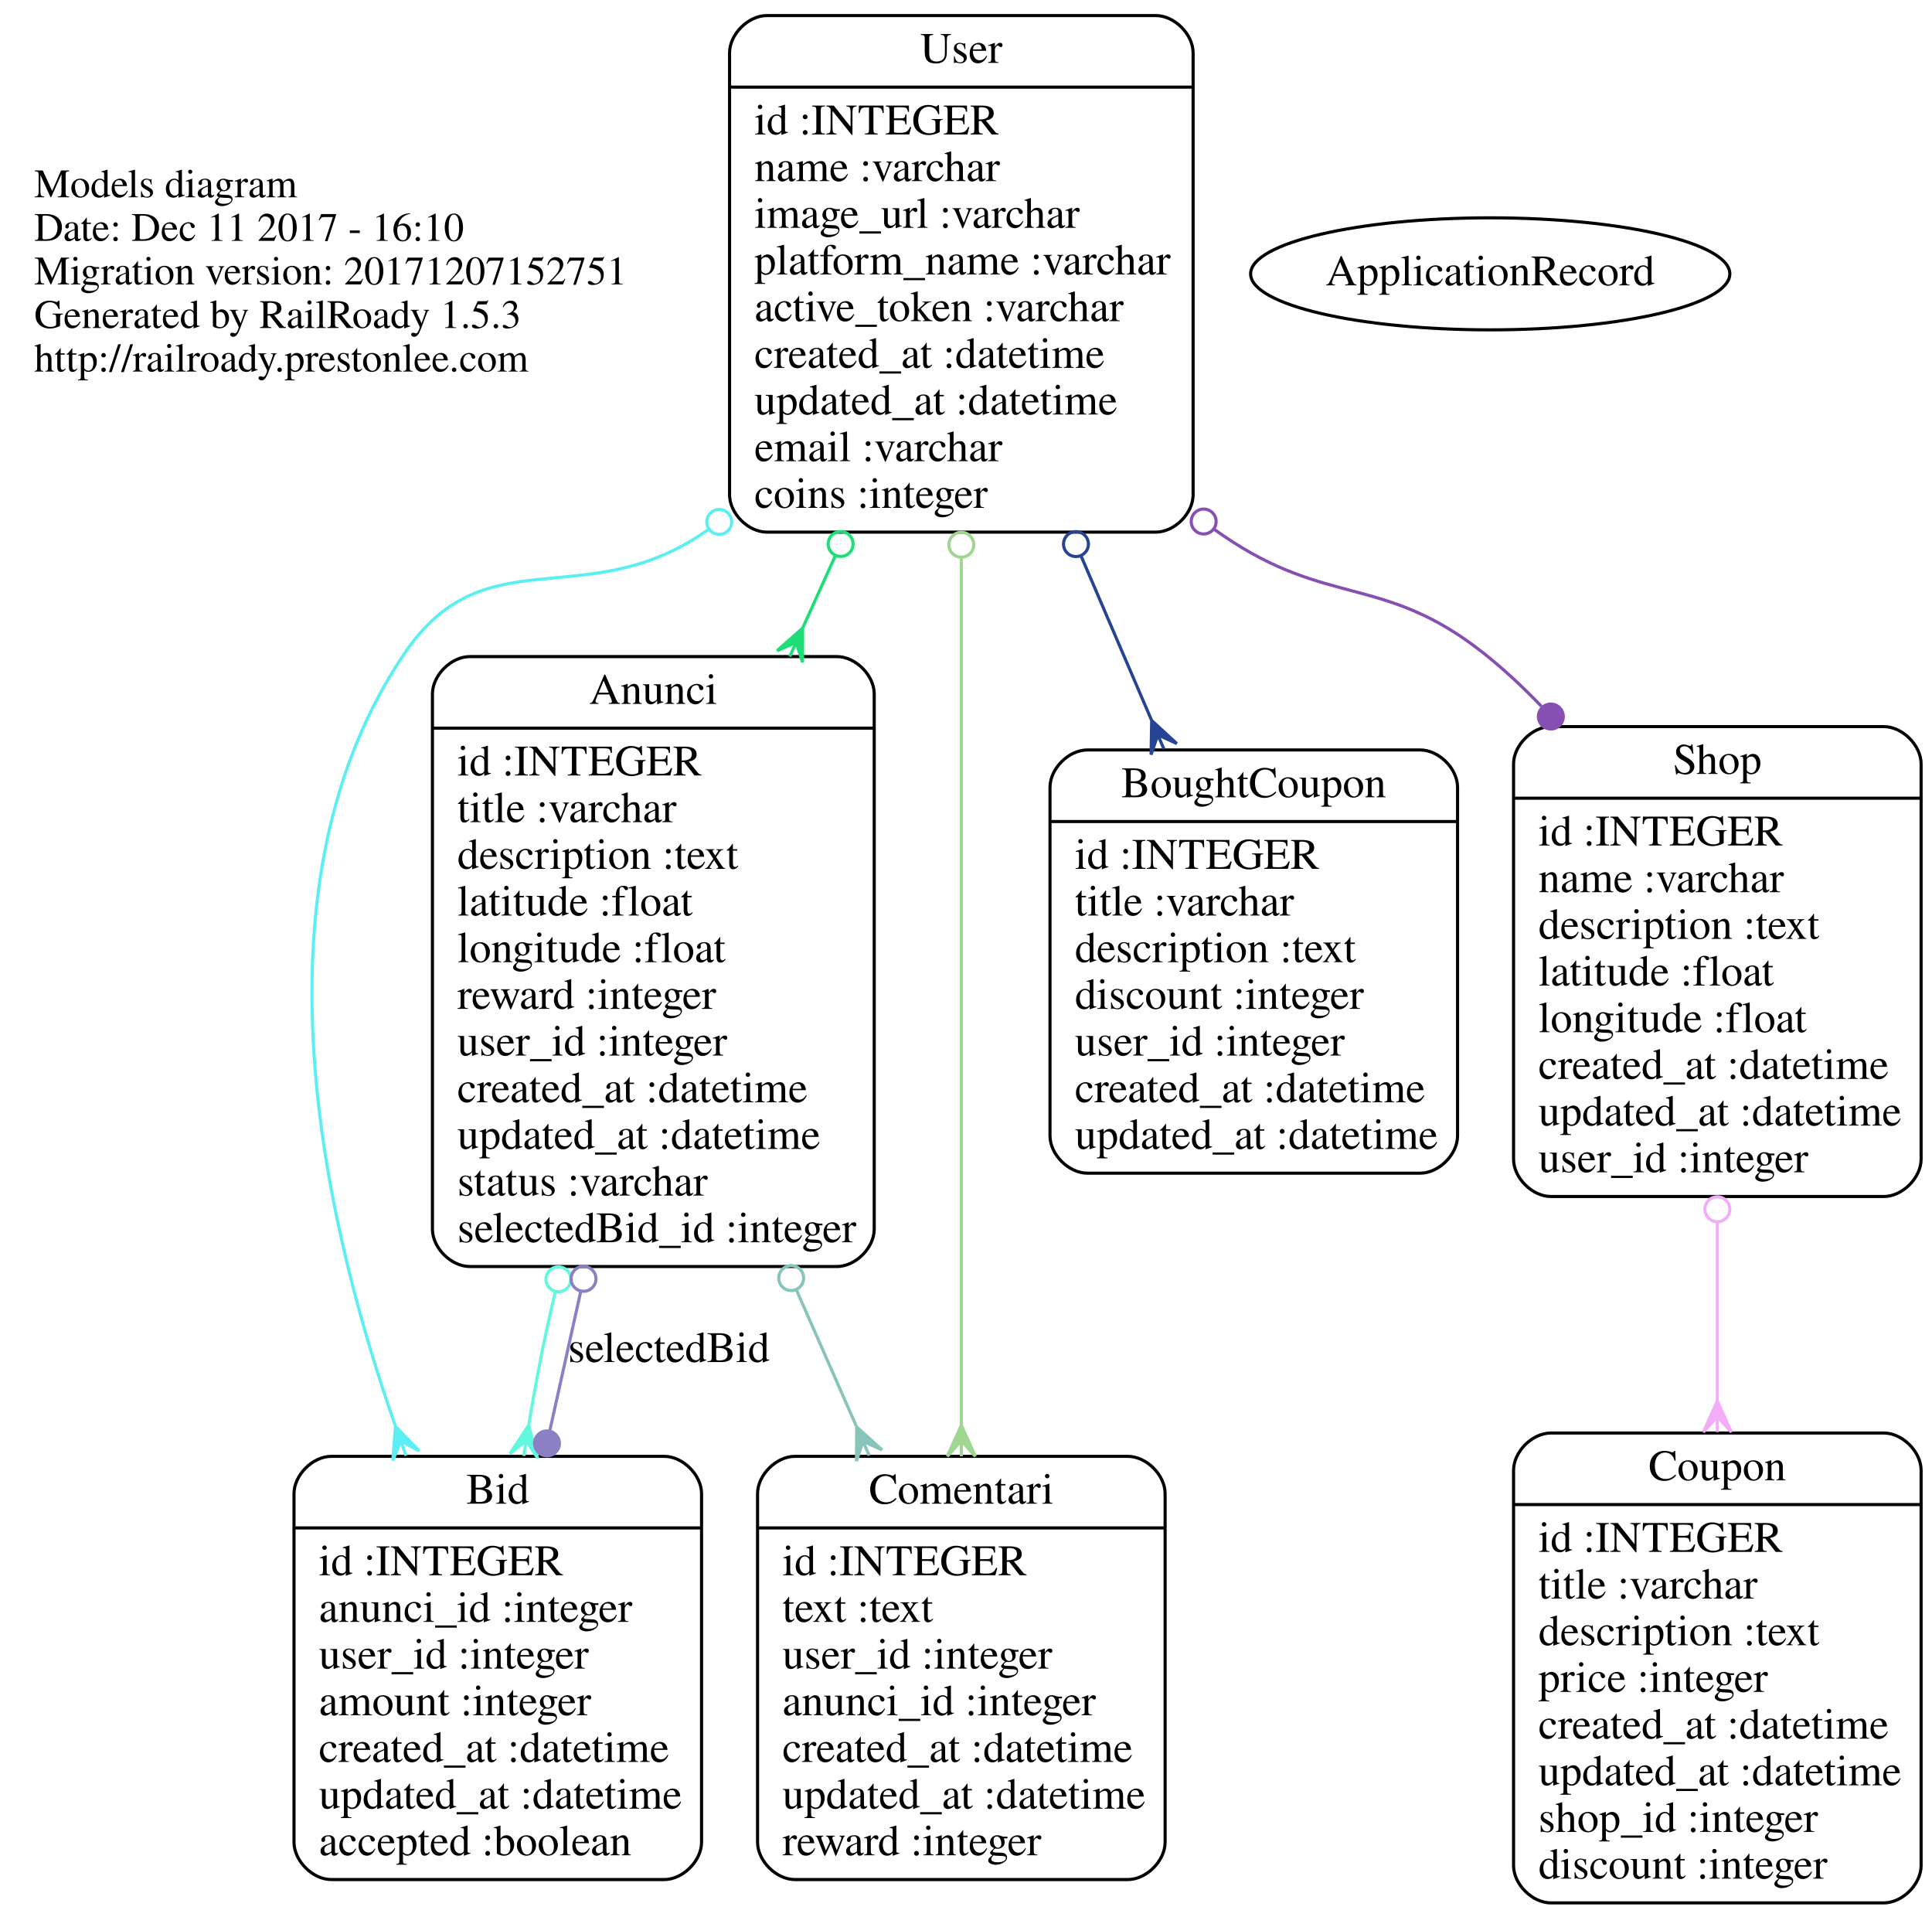
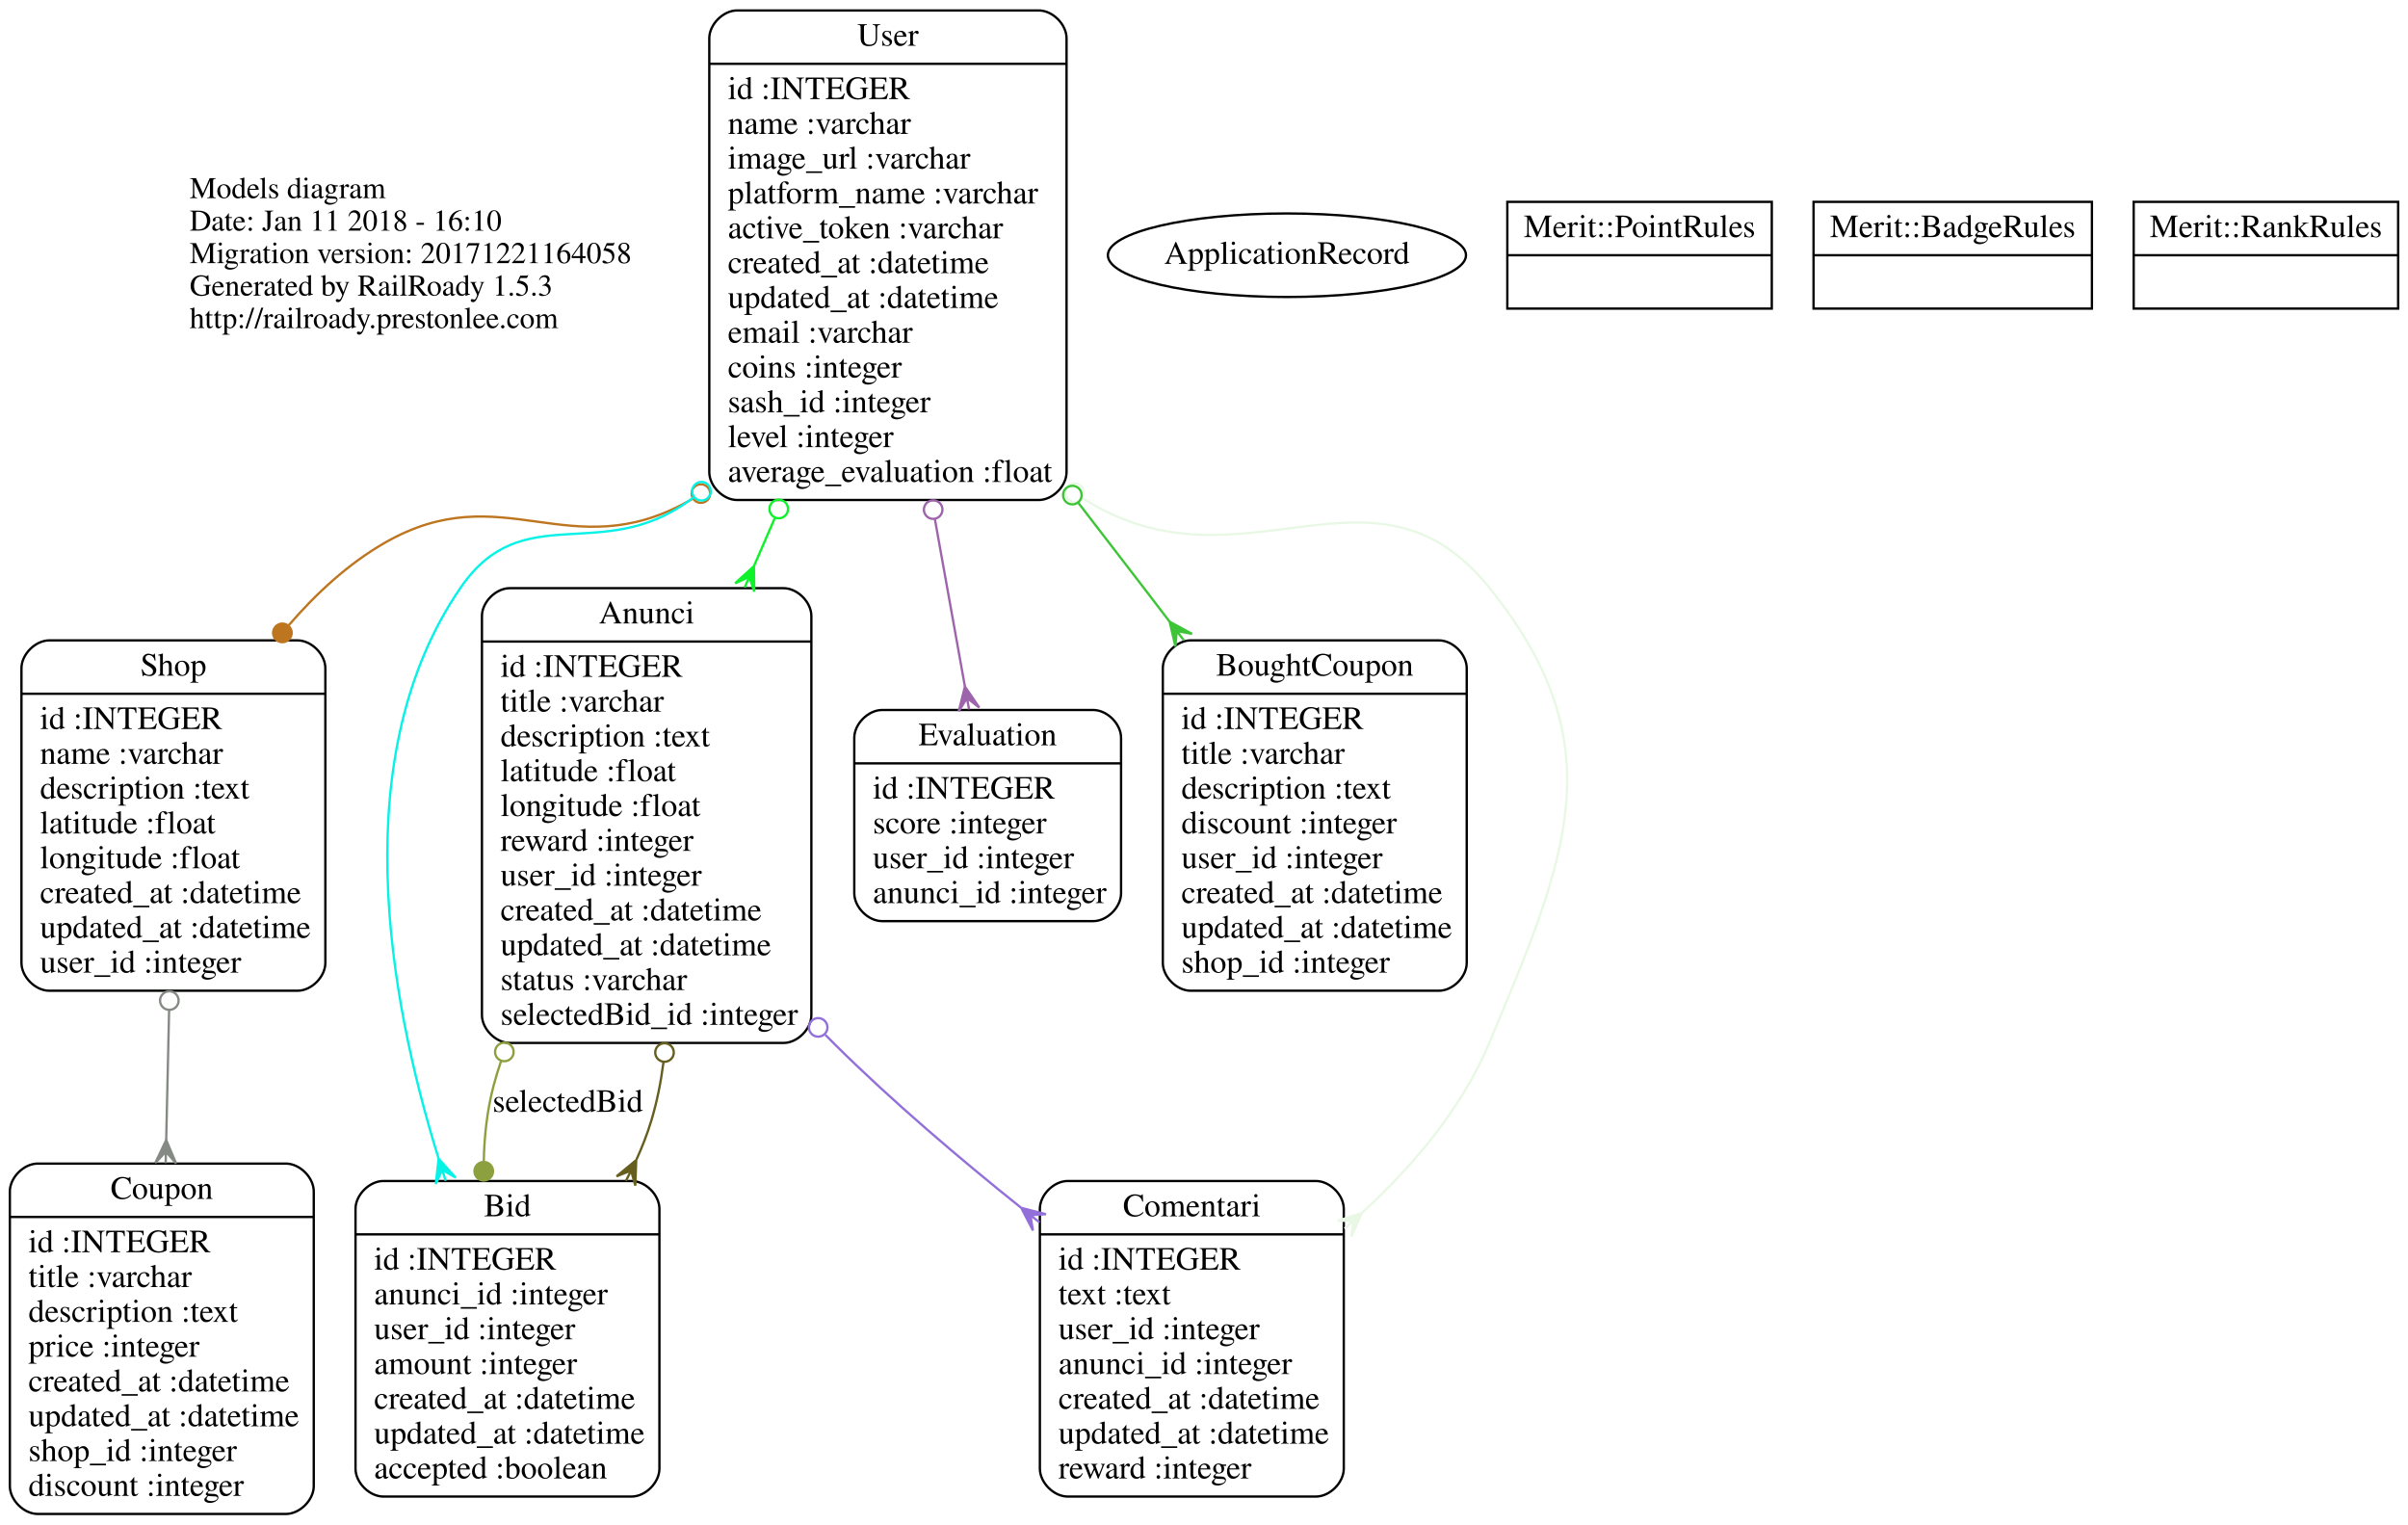
- <svg xmlns="http://www.w3.org/2000/svg" width="621pt" height="616pt" viewBox="0.00 0.00 621.00 616.00">
-   <g id="graph0" class="graph" transform="scale(1 1) rotate(0) translate(4 612)">
-     <polygon fill="none" stroke="none" points="-4,4 -4,-612 617,-612 617,4 -4,4" />
+ <svg xmlns="http://www.w3.org/2000/svg" width="1038pt" height="657pt" viewBox="0.00 0.00 1037.50 657.00">
+   <g id="graph0" class="graph" transform="scale(1 1) rotate(0) translate(4 653)">
+     <polygon fill="none" stroke="none" points="-4,4 -4,-653 1033.5,-653 1033.5,4 -4,4" />
    <g id="node1" class="node">
-       <text text-anchor="start" x="7" y="-548.6" font-family="Times,serif" font-size="13.00">Models diagram</text>
-       <text text-anchor="start" x="7" y="-534.6" font-family="Times,serif" font-size="13.00">Date: Dec 11 2017 - 16:10</text>
-       <text text-anchor="start" x="7" y="-520.6" font-family="Times,serif" font-size="13.00">Migration version: 20171207152751</text>
-       <text text-anchor="start" x="7" y="-506.6" font-family="Times,serif" font-size="13.00">Generated by RailRoady 1.5.3</text>
-       <text text-anchor="start" x="7" y="-492.6" font-family="Times,serif" font-size="13.00">http://railroady.prestonlee.com</text>
+       <text text-anchor="start" x="77.5" y="-567.6" font-family="Times,serif" font-size="13.00">Models diagram</text>
+       <text text-anchor="start" x="77.5" y="-553.6" font-family="Times,serif" font-size="13.00">Date: Jan 11 2018 - 16:10</text>
+       <text text-anchor="start" x="77.5" y="-539.6" font-family="Times,serif" font-size="13.00">Migration version: 20171221164058</text>
+       <text text-anchor="start" x="77.5" y="-525.6" font-family="Times,serif" font-size="13.00">Generated by RailRoady 1.5.3</text>
+       <text text-anchor="start" x="77.5" y="-511.6" font-family="Times,serif" font-size="13.00">http://railroady.prestonlee.com</text>
    </g>
    <g id="node2" class="node">
-       <path fill="none" stroke="black" d="M147,-205C147,-205 265,-205 265,-205 271,-205 277,-211 277,-217 277,-217 277,-389 277,-389 277,-395 271,-401 265,-401 265,-401 147,-401 147,-401 141,-401 135,-395 135,-389 135,-389 135,-217 135,-217 135,-211 141,-205 147,-205" />
-       <text text-anchor="middle" x="206" y="-385.8" font-family="Times,serif" font-size="14.00">Anunci</text>
-       <polyline fill="none" stroke="black" points="135,-378 277,-378 " />
-       <text text-anchor="start" x="143" y="-362.8" font-family="Times,serif" font-size="14.00">id :INTEGER</text>
-       <text text-anchor="start" x="143" y="-347.8" font-family="Times,serif" font-size="14.00">title :varchar</text>
-       <text text-anchor="start" x="143" y="-332.8" font-family="Times,serif" font-size="14.00">description :text</text>
-       <text text-anchor="start" x="143" y="-317.8" font-family="Times,serif" font-size="14.00">latitude :float</text>
-       <text text-anchor="start" x="143" y="-302.8" font-family="Times,serif" font-size="14.00">longitude :float</text>
-       <text text-anchor="start" x="143" y="-287.8" font-family="Times,serif" font-size="14.00">reward :integer</text>
-       <text text-anchor="start" x="143" y="-272.8" font-family="Times,serif" font-size="14.00">user_id :integer</text>
-       <text text-anchor="start" x="143" y="-257.8" font-family="Times,serif" font-size="14.00">created_at :datetime</text>
-       <text text-anchor="start" x="143" y="-242.8" font-family="Times,serif" font-size="14.00">updated_at :datetime</text>
-       <text text-anchor="start" x="143" y="-227.8" font-family="Times,serif" font-size="14.00">status :varchar</text>
-       <text text-anchor="start" x="143" y="-212.8" font-family="Times,serif" font-size="14.00">selectedBid_id :integer</text>
+       <path fill="none" stroke="black" d="M12,-0.5C12,-0.5 119,-0.5 119,-0.5 125,-0.5 131,-6.5 131,-12.5 131,-12.5 131,-139.5 131,-139.5 131,-145.5 125,-151.5 119,-151.5 119,-151.5 12,-151.5 12,-151.5 6,-151.5 0,-145.5 0,-139.5 0,-139.5 0,-12.5 0,-12.5 0,-6.5 6,-0.5 12,-0.5" />
+       <text text-anchor="middle" x="65.5" y="-136.3" font-family="Times,serif" font-size="14.00">Coupon</text>
+       <polyline fill="none" stroke="black" points="0,-128.5 131,-128.5 " />
+       <text text-anchor="start" x="8" y="-113.3" font-family="Times,serif" font-size="14.00">id :INTEGER</text>
+       <text text-anchor="start" x="8" y="-98.3" font-family="Times,serif" font-size="14.00">title :varchar</text>
+       <text text-anchor="start" x="8" y="-83.3" font-family="Times,serif" font-size="14.00">description :text</text>
+       <text text-anchor="start" x="8" y="-68.3" font-family="Times,serif" font-size="14.00">price :integer</text>
+       <text text-anchor="start" x="8" y="-53.3" font-family="Times,serif" font-size="14.00">created_at :datetime</text>
+       <text text-anchor="start" x="8" y="-38.3" font-family="Times,serif" font-size="14.00">updated_at :datetime</text>
+       <text text-anchor="start" x="8" y="-23.3" font-family="Times,serif" font-size="14.00">shop_id :integer</text>
+       <text text-anchor="start" x="8" y="-8.3" font-family="Times,serif" font-size="14.00">discount :integer</text>
+     </g>
+     <g id="node3" class="node">
+       <ellipse fill="none" stroke="black" cx="550.5" cy="-543" rx="77.187" ry="18" />
+       <text text-anchor="middle" x="550.5" y="-539.3" font-family="Times,serif" font-size="14.00">ApplicationRecord</text>
+     </g>
+     <g id="node4" class="node">
+       <path fill="none" stroke="black" d="M313.5,-437.5C313.5,-437.5 443.5,-437.5 443.5,-437.5 449.5,-437.5 455.5,-443.5 455.5,-449.5 455.5,-449.5 455.5,-636.5 455.5,-636.5 455.5,-642.5 449.5,-648.5 443.5,-648.5 443.5,-648.5 313.5,-648.5 313.5,-648.5 307.5,-648.5 301.5,-642.5 301.5,-636.5 301.5,-636.5 301.5,-449.5 301.5,-449.5 301.5,-443.5 307.5,-437.5 313.5,-437.5" />
+       <text text-anchor="middle" x="378.5" y="-633.3" font-family="Times,serif" font-size="14.00">User</text>
+       <polyline fill="none" stroke="black" points="301.5,-625.5 455.5,-625.5 " />
+       <text text-anchor="start" x="309.5" y="-610.3" font-family="Times,serif" font-size="14.00">id :INTEGER</text>
+       <text text-anchor="start" x="309.5" y="-595.3" font-family="Times,serif" font-size="14.00">name :varchar</text>
+       <text text-anchor="start" x="309.5" y="-580.3" font-family="Times,serif" font-size="14.00">image_url :varchar</text>
+       <text text-anchor="start" x="309.5" y="-565.3" font-family="Times,serif" font-size="14.00">platform_name :varchar</text>
+       <text text-anchor="start" x="309.5" y="-550.3" font-family="Times,serif" font-size="14.00">active_token :varchar</text>
+       <text text-anchor="start" x="309.5" y="-535.3" font-family="Times,serif" font-size="14.00">created_at :datetime</text>
+       <text text-anchor="start" x="309.5" y="-520.3" font-family="Times,serif" font-size="14.00">updated_at :datetime</text>
+       <text text-anchor="start" x="309.5" y="-505.3" font-family="Times,serif" font-size="14.00">email :varchar</text>
+       <text text-anchor="start" x="309.5" y="-490.3" font-family="Times,serif" font-size="14.00">coins :integer</text>
+       <text text-anchor="start" x="309.5" y="-475.3" font-family="Times,serif" font-size="14.00">sash_id :integer</text>
+       <text text-anchor="start" x="309.5" y="-460.3" font-family="Times,serif" font-size="14.00">level :integer</text>
+       <text text-anchor="start" x="309.5" y="-445.3" font-family="Times,serif" font-size="14.00">average_evaluation :float</text>
+     </g>
+     <g id="node8" class="node">
+       <path fill="none" stroke="black" d="M17,-226C17,-226 124,-226 124,-226 130,-226 136,-232 136,-238 136,-238 136,-365 136,-365 136,-371 130,-377 124,-377 124,-377 17,-377 17,-377 11,-377 5,-371 5,-365 5,-365 5,-238 5,-238 5,-232 11,-226 17,-226" />
+       <text text-anchor="middle" x="70.5" y="-361.8" font-family="Times,serif" font-size="14.00">Shop</text>
+       <polyline fill="none" stroke="black" points="5,-354 136,-354 " />
+       <text text-anchor="start" x="13" y="-338.8" font-family="Times,serif" font-size="14.00">id :INTEGER</text>
+       <text text-anchor="start" x="13" y="-323.8" font-family="Times,serif" font-size="14.00">name :varchar</text>
+       <text text-anchor="start" x="13" y="-308.8" font-family="Times,serif" font-size="14.00">description :text</text>
+       <text text-anchor="start" x="13" y="-293.8" font-family="Times,serif" font-size="14.00">latitude :float</text>
+       <text text-anchor="start" x="13" y="-278.8" font-family="Times,serif" font-size="14.00">longitude :float</text>
+       <text text-anchor="start" x="13" y="-263.8" font-family="Times,serif" font-size="14.00">created_at :datetime</text>
+       <text text-anchor="start" x="13" y="-248.8" font-family="Times,serif" font-size="14.00">updated_at :datetime</text>
+       <text text-anchor="start" x="13" y="-233.8" font-family="Times,serif" font-size="14.00">user_id :integer</text>
+     </g>
+     <g id="edge4" class="edge">
+       <path fill="none" stroke="#bd751f" d="M294.447,-438.117C293.801,-437.738 293.152,-437.365 292.5,-437 241.225,-408.282 212.439,-448.309 161.5,-419 145.971,-410.065 132.144,-397.34 120.246,-383.557" />
+       <ellipse fill="none" stroke="#bd751f" cx="297.876" cy="-440.289" rx="4" ry="4" />
+       <ellipse fill="#bd751f" stroke="#bd751f" cx="117.477" cy="-380.232" rx="4" ry="4" />
+     </g>
+     <g id="node9" class="node">
+       <path fill="none" stroke="black" d="M161,-8C161,-8 268,-8 268,-8 274,-8 280,-14 280,-20 280,-20 280,-132 280,-132 280,-138 274,-144 268,-144 268,-144 161,-144 161,-144 155,-144 149,-138 149,-132 149,-132 149,-20 149,-20 149,-14 155,-8 161,-8" />
+       <text text-anchor="middle" x="214.5" y="-128.8" font-family="Times,serif" font-size="14.00">Bid</text>
+       <polyline fill="none" stroke="black" points="149,-121 280,-121 " />
+       <text text-anchor="start" x="157" y="-105.8" font-family="Times,serif" font-size="14.00">id :INTEGER</text>
+       <text text-anchor="start" x="157" y="-90.8" font-family="Times,serif" font-size="14.00">anunci_id :integer</text>
+       <text text-anchor="start" x="157" y="-75.8" font-family="Times,serif" font-size="14.00">user_id :integer</text>
+       <text text-anchor="start" x="157" y="-60.8" font-family="Times,serif" font-size="14.00">amount :integer</text>
+       <text text-anchor="start" x="157" y="-45.8" font-family="Times,serif" font-size="14.00">created_at :datetime</text>
+       <text text-anchor="start" x="157" y="-30.8" font-family="Times,serif" font-size="14.00">updated_at :datetime</text>
+       <text text-anchor="start" x="157" y="-15.8" font-family="Times,serif" font-size="14.00">accepted :boolean</text>
+     </g>
+     <g id="edge3" class="edge">
+       <path fill="none" stroke="#05f2e7" d="M294.717,-438.621C293.981,-438.073 293.242,-437.533 292.5,-437 254.684,-409.844 220.976,-438.296 194.5,-400 144.76,-328.054 162.912,-224.164 184.777,-153.787" />
+       <ellipse fill="none" stroke="#05f2e7" cx="298.113" cy="-441.282" rx="4" ry="4" />
+       <polygon fill="#05f2e7" stroke="#05f2e7" points="184.833,-153.611 192.166,-145.457 186.357,-148.848 187.88,-144.086 187.88,-144.086 187.88,-144.086 186.357,-148.848 183.594,-142.715 184.833,-153.611 184.833,-153.611" />
+     </g>
+     <g id="node10" class="node">
+       <path fill="none" stroke="black" d="M456,-8C456,-8 563,-8 563,-8 569,-8 575,-14 575,-20 575,-20 575,-132 575,-132 575,-138 569,-144 563,-144 563,-144 456,-144 456,-144 450,-144 444,-138 444,-132 444,-132 444,-20 444,-20 444,-14 450,-8 456,-8" />
+       <text text-anchor="middle" x="509.5" y="-128.8" font-family="Times,serif" font-size="14.00">Comentari</text>
+       <polyline fill="none" stroke="black" points="444,-121 575,-121 " />
+       <text text-anchor="start" x="452" y="-105.8" font-family="Times,serif" font-size="14.00">id :INTEGER</text>
+       <text text-anchor="start" x="452" y="-90.8" font-family="Times,serif" font-size="14.00">text :text</text>
+       <text text-anchor="start" x="452" y="-75.8" font-family="Times,serif" font-size="14.00">user_id :integer</text>
+       <text text-anchor="start" x="452" y="-60.8" font-family="Times,serif" font-size="14.00">anunci_id :integer</text>
+       <text text-anchor="start" x="452" y="-45.8" font-family="Times,serif" font-size="14.00">created_at :datetime</text>
+       <text text-anchor="start" x="452" y="-30.8" font-family="Times,serif" font-size="14.00">updated_at :datetime</text>
+       <text text-anchor="start" x="452" y="-15.8" font-family="Times,serif" font-size="14.00">reward :integer</text>
+     </g>
+     <g id="edge2" class="edge">
+       <path fill="none" stroke="#e9f8e5" d="M462.248,-438.407C462.995,-437.929 463.746,-437.46 464.5,-437 531.63,-396.062 588.056,-461.136 637.5,-400 692.558,-331.922 671.324,-283.758 637.5,-203 625.862,-175.214 604.779,-150.455 583.037,-130.396" />
+       <ellipse fill="none" stroke="#e9f8e5" cx="458.928" cy="-440.675" rx="4" ry="4" />
+       <polygon fill="#e9f8e5" stroke="#e9f8e5" points="582.784,-130.169 578.334,-120.147 579.058,-126.835 575.333,-123.5 575.333,-123.5 575.333,-123.5 579.058,-126.835 572.331,-126.852 582.784,-130.169 582.784,-130.169" />
+     </g>
+     <g id="node11" class="node">
+       <path fill="none" stroke="black" d="M376,-256C376,-256 467,-256 467,-256 473,-256 479,-262 479,-268 479,-268 479,-335 479,-335 479,-341 473,-347 467,-347 467,-347 376,-347 376,-347 370,-347 364,-341 364,-335 364,-335 364,-268 364,-268 364,-262 370,-256 376,-256" />
+       <text text-anchor="middle" x="421.5" y="-331.8" font-family="Times,serif" font-size="14.00">Evaluation</text>
+       <polyline fill="none" stroke="black" points="364,-324 479,-324 " />
+       <text text-anchor="start" x="372" y="-308.8" font-family="Times,serif" font-size="14.00">id :INTEGER</text>
+       <text text-anchor="start" x="372" y="-293.8" font-family="Times,serif" font-size="14.00">score :integer</text>
+       <text text-anchor="start" x="372" y="-278.8" font-family="Times,serif" font-size="14.00">user_id :integer</text>
+       <text text-anchor="start" x="372" y="-263.8" font-family="Times,serif" font-size="14.00">anunci_id :integer</text>
+     </g>
+     <g id="edge6" class="edge">
+       <path fill="none" stroke="#9e64ab" d="M398.765,-429.129C403.266,-404.059 407.84,-378.585 411.693,-357.122" />
+       <ellipse fill="none" stroke="#9e64ab" cx="398.005" cy="-433.363" rx="4" ry="4" />
+       <polygon fill="#9e64ab" stroke="#9e64ab" points="411.699,-357.087 417.896,-348.04 412.583,-352.166 413.467,-347.245 413.467,-347.245 413.467,-347.245 412.583,-352.166 409.037,-346.449 411.699,-357.087 411.699,-357.087" />
+     </g>
+     <g id="node12" class="node">
+       <path fill="none" stroke="black" d="M509,-226C509,-226 616,-226 616,-226 622,-226 628,-232 628,-238 628,-238 628,-365 628,-365 628,-371 622,-377 616,-377 616,-377 509,-377 509,-377 503,-377 497,-371 497,-365 497,-365 497,-238 497,-238 497,-232 503,-226 509,-226" />
+       <text text-anchor="middle" x="562.5" y="-361.8" font-family="Times,serif" font-size="14.00">BoughtCoupon</text>
+       <polyline fill="none" stroke="black" points="497,-354 628,-354 " />
+       <text text-anchor="start" x="505" y="-338.8" font-family="Times,serif" font-size="14.00">id :INTEGER</text>
+       <text text-anchor="start" x="505" y="-323.8" font-family="Times,serif" font-size="14.00">title :varchar</text>
+       <text text-anchor="start" x="505" y="-308.8" font-family="Times,serif" font-size="14.00">description :text</text>
+       <text text-anchor="start" x="505" y="-293.8" font-family="Times,serif" font-size="14.00">discount :integer</text>
+       <text text-anchor="start" x="505" y="-278.8" font-family="Times,serif" font-size="14.00">user_id :integer</text>
+       <text text-anchor="start" x="505" y="-263.8" font-family="Times,serif" font-size="14.00">created_at :datetime</text>
+       <text text-anchor="start" x="505" y="-248.8" font-family="Times,serif" font-size="14.00">updated_at :datetime</text>
+       <text text-anchor="start" x="505" y="-233.8" font-family="Times,serif" font-size="14.00">shop_id :integer</text>
+     </g>
+     <g id="edge5" class="edge">
+       <path fill="none" stroke="#3dc537" d="M460.496,-436.388C469.957,-424.133 479.451,-411.801 488.5,-400 492.234,-395.131 496.067,-390.119 499.929,-385.06" />
+       <ellipse fill="none" stroke="#3dc537" cx="458" cy="-439.621" rx="4" ry="4" />
+       <polygon fill="#3dc537" stroke="#3dc537" points="499.948,-385.035 509.59,-379.813 502.98,-381.059 506.012,-377.084 506.012,-377.084 506.012,-377.084 502.98,-381.059 502.434,-374.355 499.948,-385.035 499.948,-385.035" />
+     </g>
+     <g id="node13" class="node">
+       <path fill="none" stroke="black" d="M215.5,-203.5C215.5,-203.5 333.5,-203.5 333.5,-203.5 339.5,-203.5 345.5,-209.5 345.5,-215.5 345.5,-215.5 345.5,-387.5 345.5,-387.5 345.5,-393.5 339.5,-399.5 333.5,-399.5 333.5,-399.5 215.5,-399.5 215.5,-399.5 209.5,-399.5 203.5,-393.5 203.5,-387.5 203.5,-387.5 203.5,-215.5 203.5,-215.5 203.5,-209.5 209.5,-203.5 215.5,-203.5" />
+       <text text-anchor="middle" x="274.5" y="-384.3" font-family="Times,serif" font-size="14.00">Anunci</text>
+       <polyline fill="none" stroke="black" points="203.5,-376.5 345.5,-376.5 " />
+       <text text-anchor="start" x="211.5" y="-361.3" font-family="Times,serif" font-size="14.00">id :INTEGER</text>
+       <text text-anchor="start" x="211.5" y="-346.3" font-family="Times,serif" font-size="14.00">title :varchar</text>
+       <text text-anchor="start" x="211.5" y="-331.3" font-family="Times,serif" font-size="14.00">description :text</text>
+       <text text-anchor="start" x="211.5" y="-316.3" font-family="Times,serif" font-size="14.00">latitude :float</text>
+       <text text-anchor="start" x="211.5" y="-301.3" font-family="Times,serif" font-size="14.00">longitude :float</text>
+       <text text-anchor="start" x="211.5" y="-286.3" font-family="Times,serif" font-size="14.00">reward :integer</text>
+       <text text-anchor="start" x="211.5" y="-271.3" font-family="Times,serif" font-size="14.00">user_id :integer</text>
+       <text text-anchor="start" x="211.5" y="-256.3" font-family="Times,serif" font-size="14.00">created_at :datetime</text>
+       <text text-anchor="start" x="211.5" y="-241.3" font-family="Times,serif" font-size="14.00">updated_at :datetime</text>
+       <text text-anchor="start" x="211.5" y="-226.3" font-family="Times,serif" font-size="14.00">status :varchar</text>
+       <text text-anchor="start" x="211.5" y="-211.3" font-family="Times,serif" font-size="14.00">selectedBid_id :integer</text>
+     </g>
+     <g id="edge1" class="edge">
+       <path fill="none" stroke="#0ef22a" d="M329.728,-429.684C326.748,-422.82 323.753,-415.924 320.784,-409.086" />
+       <ellipse fill="none" stroke="#0ef22a" cx="331.442" cy="-433.631" rx="4" ry="4" />
+       <polygon fill="#0ef22a" stroke="#0ef22a" points="320.737,-408.978 320.881,-398.013 318.745,-404.391 316.754,-399.805 316.754,-399.805 316.754,-399.805 318.745,-404.391 312.626,-401.598 320.737,-408.978 320.737,-408.978" />
    </g>
    <g id="node5" class="node">
-       <path fill="none" stroke="black" d="M251.5,-8C251.5,-8 358.5,-8 358.5,-8 364.5,-8 370.5,-14 370.5,-20 370.5,-20 370.5,-132 370.5,-132 370.5,-138 364.5,-144 358.5,-144 358.5,-144 251.5,-144 251.5,-144 245.5,-144 239.5,-138 239.5,-132 239.5,-132 239.5,-20 239.5,-20 239.5,-14 245.5,-8 251.5,-8" />
-       <text text-anchor="middle" x="305" y="-128.8" font-family="Times,serif" font-size="14.00">Comentari</text>
-       <polyline fill="none" stroke="black" points="239.5,-121 370.5,-121 " />
-       <text text-anchor="start" x="247.5" y="-105.8" font-family="Times,serif" font-size="14.00">id :INTEGER</text>
-       <text text-anchor="start" x="247.5" y="-90.8" font-family="Times,serif" font-size="14.00">text :text</text>
-       <text text-anchor="start" x="247.5" y="-75.8" font-family="Times,serif" font-size="14.00">user_id :integer</text>
-       <text text-anchor="start" x="247.5" y="-60.8" font-family="Times,serif" font-size="14.00">anunci_id :integer</text>
-       <text text-anchor="start" x="247.5" y="-45.8" font-family="Times,serif" font-size="14.00">created_at :datetime</text>
-       <text text-anchor="start" x="247.5" y="-30.8" font-family="Times,serif" font-size="14.00">updated_at :datetime</text>
-       <text text-anchor="start" x="247.5" y="-15.8" font-family="Times,serif" font-size="14.00">reward :integer</text>
+       <polygon fill="none" stroke="black" points="645.5,-520 645.5,-566 759.5,-566 759.5,-520 645.5,-520" />
+       <text text-anchor="middle" x="702.5" y="-550.8" font-family="Times,serif" font-size="14.00">Merit::PointRules</text>
+       <polyline fill="none" stroke="black" points="645.5,-543 759.5,-543 " />
+       <text text-anchor="middle" x="702.5" y="-527.8" font-family="Times,serif" font-size="14.00"> </text>
    </g>
-     <g id="edge1" class="edge">
-       <path fill="none" stroke="#88c4b9" d="M252.091,-197.249C258.531,-182.612 265.048,-167.8 271.204,-153.809" />
-       <ellipse fill="none" stroke="#88c4b9" cx="250.314" cy="-201.286" rx="4" ry="4" />
-       <polygon fill="#88c4b9" stroke="#88c4b9" points="271.375,-153.42 279.521,-146.079 273.389,-148.843 275.403,-144.267 275.403,-144.267 275.403,-144.267 273.389,-148.843 271.284,-142.455 271.375,-153.42 271.375,-153.42" />
+     <g id="node6" class="node">
+       <polygon fill="none" stroke="black" points="777.5,-520 777.5,-566 897.5,-566 897.5,-520 777.5,-520" />
+       <text text-anchor="middle" x="837.5" y="-550.8" font-family="Times,serif" font-size="14.00">Merit::BadgeRules</text>
+       <polyline fill="none" stroke="black" points="777.5,-543 897.5,-543 " />
+       <text text-anchor="middle" x="837.5" y="-527.8" font-family="Times,serif" font-size="14.00"> </text>
    </g>
-     <g id="node9" class="node">
-       <path fill="none" stroke="black" d="M102.5,-8C102.5,-8 209.5,-8 209.5,-8 215.5,-8 221.5,-14 221.5,-20 221.5,-20 221.5,-132 221.5,-132 221.5,-138 215.5,-144 209.5,-144 209.5,-144 102.5,-144 102.5,-144 96.5,-144 90.5,-138 90.5,-132 90.5,-132 90.5,-20 90.5,-20 90.5,-14 96.5,-8 102.5,-8" />
-       <text text-anchor="middle" x="156" y="-128.8" font-family="Times,serif" font-size="14.00">Bid</text>
-       <polyline fill="none" stroke="black" points="90.5,-121 221.5,-121 " />
-       <text text-anchor="start" x="98.5" y="-105.8" font-family="Times,serif" font-size="14.00">id :INTEGER</text>
-       <text text-anchor="start" x="98.5" y="-90.8" font-family="Times,serif" font-size="14.00">anunci_id :integer</text>
-       <text text-anchor="start" x="98.5" y="-75.8" font-family="Times,serif" font-size="14.00">user_id :integer</text>
-       <text text-anchor="start" x="98.5" y="-60.8" font-family="Times,serif" font-size="14.00">amount :integer</text>
-       <text text-anchor="start" x="98.5" y="-45.8" font-family="Times,serif" font-size="14.00">created_at :datetime</text>
-       <text text-anchor="start" x="98.5" y="-30.8" font-family="Times,serif" font-size="14.00">updated_at :datetime</text>
-       <text text-anchor="start" x="98.5" y="-15.8" font-family="Times,serif" font-size="14.00">accepted :boolean</text>
-     </g>
-     <g id="edge2" class="edge">
-       <path fill="none" stroke="#61f8dd" d="M174.476,-196.796C173.607,-193.162 172.778,-189.556 172,-186 169.769,-175.805 167.762,-165.005 165.986,-154.32" />
-       <ellipse fill="none" stroke="#61f8dd" cx="175.484" cy="-200.901" rx="4" ry="4" />
-       <polygon fill="#61f8dd" stroke="#61f8dd" points="165.936,-154.009 168.796,-143.422 165.144,-149.072 164.353,-144.135 164.353,-144.135 164.353,-144.135 165.144,-149.072 159.909,-144.847 165.936,-154.009 165.936,-154.009" />
-     </g>
-     <g id="edge3" class="edge">
-       <path fill="none" stroke="#8c80c4" d="M182.615,-196.766C179.266,-181.698 175.879,-166.456 172.695,-152.127" />
-       <ellipse fill="none" stroke="#8c80c4" cx="183.565" cy="-201.042" rx="4" ry="4" />
-       <ellipse fill="#8c80c4" stroke="#8c80c4" cx="171.816" cy="-148.172" rx="4" ry="4" />
-       <text text-anchor="middle" x="211" y="-174.3" font-family="Times,serif" font-size="14.00">selectedBid</text>
-     </g>
-     <g id="node3" class="node">
-       <path fill="none" stroke="black" d="M242.5,-441C242.5,-441 367.5,-441 367.5,-441 373.5,-441 379.5,-447 379.5,-453 379.5,-453 379.5,-595 379.5,-595 379.5,-601 373.5,-607 367.5,-607 367.5,-607 242.5,-607 242.5,-607 236.5,-607 230.5,-601 230.5,-595 230.5,-595 230.5,-453 230.5,-453 230.5,-447 236.5,-441 242.5,-441" />
-       <text text-anchor="middle" x="305" y="-591.8" font-family="Times,serif" font-size="14.00">User</text>
-       <polyline fill="none" stroke="black" points="230.5,-584 379.5,-584 " />
-       <text text-anchor="start" x="238.5" y="-568.8" font-family="Times,serif" font-size="14.00">id :INTEGER</text>
-       <text text-anchor="start" x="238.5" y="-553.8" font-family="Times,serif" font-size="14.00">name :varchar</text>
-       <text text-anchor="start" x="238.5" y="-538.8" font-family="Times,serif" font-size="14.00">image_url :varchar</text>
-       <text text-anchor="start" x="238.5" y="-523.8" font-family="Times,serif" font-size="14.00">platform_name :varchar</text>
-       <text text-anchor="start" x="238.5" y="-508.8" font-family="Times,serif" font-size="14.00">active_token :varchar</text>
-       <text text-anchor="start" x="238.5" y="-493.8" font-family="Times,serif" font-size="14.00">created_at :datetime</text>
-       <text text-anchor="start" x="238.5" y="-478.8" font-family="Times,serif" font-size="14.00">updated_at :datetime</text>
-       <text text-anchor="start" x="238.5" y="-463.8" font-family="Times,serif" font-size="14.00">email :varchar</text>
-       <text text-anchor="start" x="238.5" y="-448.8" font-family="Times,serif" font-size="14.00">coins :integer</text>
-     </g>
-     <g id="edge4" class="edge">
-       <path fill="none" stroke="#1edf77" d="M264.528,-433.472C261.053,-425.784 257.516,-417.961 253.99,-410.159" />
-       <ellipse fill="none" stroke="#1edf77" cx="266.207" cy="-437.185" rx="4" ry="4" />
-       <polygon fill="#1edf77" stroke="#1edf77" points="253.978,-410.134 253.96,-399.168 251.919,-405.578 249.859,-401.022 249.859,-401.022 249.859,-401.022 251.919,-405.578 245.759,-402.875 253.978,-410.134 253.978,-410.134" />
-     </g>
-     <g id="node4" class="node">
-       <path fill="none" stroke="black" d="M494.5,-227.5C494.5,-227.5 601.5,-227.5 601.5,-227.5 607.5,-227.5 613.5,-233.5 613.5,-239.5 613.5,-239.5 613.5,-366.5 613.5,-366.5 613.5,-372.5 607.5,-378.5 601.5,-378.5 601.5,-378.5 494.5,-378.5 494.5,-378.5 488.5,-378.5 482.5,-372.5 482.5,-366.5 482.5,-366.5 482.5,-239.5 482.5,-239.5 482.5,-233.5 488.5,-227.5 494.5,-227.5" />
-       <text text-anchor="middle" x="548" y="-363.3" font-family="Times,serif" font-size="14.00">Shop</text>
-       <polyline fill="none" stroke="black" points="482.5,-355.5 613.5,-355.5 " />
-       <text text-anchor="start" x="490.5" y="-340.3" font-family="Times,serif" font-size="14.00">id :INTEGER</text>
-       <text text-anchor="start" x="490.5" y="-325.3" font-family="Times,serif" font-size="14.00">name :varchar</text>
-       <text text-anchor="start" x="490.5" y="-310.3" font-family="Times,serif" font-size="14.00">description :text</text>
-       <text text-anchor="start" x="490.5" y="-295.3" font-family="Times,serif" font-size="14.00">latitude :float</text>
-       <text text-anchor="start" x="490.5" y="-280.3" font-family="Times,serif" font-size="14.00">longitude :float</text>
-       <text text-anchor="start" x="490.5" y="-265.3" font-family="Times,serif" font-size="14.00">created_at :datetime</text>
-       <text text-anchor="start" x="490.5" y="-250.3" font-family="Times,serif" font-size="14.00">updated_at :datetime</text>
-       <text text-anchor="start" x="490.5" y="-235.3" font-family="Times,serif" font-size="14.00">user_id :integer</text>
+     <g id="node7" class="node">
+       <polygon fill="none" stroke="black" points="915.5,-520 915.5,-566 1029.5,-566 1029.5,-520 915.5,-520" />
+       <text text-anchor="middle" x="972.5" y="-550.8" font-family="Times,serif" font-size="14.00">Merit::RankRules</text>
+       <polyline fill="none" stroke="black" points="915.5,-543 1029.5,-543 " />
+       <text text-anchor="middle" x="972.5" y="-527.8" font-family="Times,serif" font-size="14.00"> </text>
    </g>
    <g id="edge7" class="edge">
-       <path fill="none" stroke="#864fb4" d="M386.366,-441.841C387.243,-441.218 388.121,-440.604 389,-440 422.77,-416.792 440.913,-427.484 473,-402 479.417,-396.903 485.591,-391.142 491.451,-385.028" />
-       <ellipse fill="none" stroke="#864fb4" cx="382.893" cy="-444.407" rx="4" ry="4" />
-       <ellipse fill="#864fb4" stroke="#864fb4" cx="494.488" cy="-381.745" rx="4" ry="4" />
+       <path fill="none" stroke="#858b84" d="M68.645,-217.569C68.237,-199.338 67.805,-180.009 67.395,-161.71" />
+       <ellipse fill="none" stroke="#858b84" cx="68.739" cy="-221.768" rx="4" ry="4" />
+       <polygon fill="#858b84" stroke="#858b84" points="67.394,-161.66 71.669,-151.562 67.282,-156.661 67.17,-151.663 67.17,-151.663 67.17,-151.663 67.282,-156.661 62.671,-151.763 67.394,-161.66 67.394,-161.66" />
    </g>
-     <g id="edge5" class="edge">
-       <path fill="none" stroke="#9fd691" d="M305,-432.796C305,-350.988 305,-231.675 305,-154.187" />
-       <ellipse fill="none" stroke="#9fd691" cx="305" cy="-436.937" rx="4" ry="4" />
-       <polygon fill="#9fd691" stroke="#9fd691" points="305,-154.01 309.5,-144.01 305,-149.01 305,-144.01 305,-144.01 305,-144.01 305,-149.01 300.5,-144.01 305,-154.01 305,-154.01" />
+     <g id="edge9" class="edge">
+       <path fill="none" stroke="#655e1e" d="M281.767,-195.364C280.662,-186.69 278.963,-178.136 276.5,-170 274.789,-164.349 272.609,-158.727 270.095,-153.207" />
+       <ellipse fill="none" stroke="#655e1e" cx="282.195" cy="-199.379" rx="4" ry="4" />
+       <polygon fill="#655e1e" stroke="#655e1e" points="269.992,-152.998 269.61,-142.039 267.783,-148.513 265.573,-144.027 265.573,-144.027 265.573,-144.027 267.783,-148.513 261.536,-146.016 269.992,-152.998 269.992,-152.998" />
    </g>
-     <g id="node6" class="node">
-       <path fill="none" stroke="black" d="M345.5,-235C345.5,-235 452.5,-235 452.5,-235 458.5,-235 464.5,-241 464.5,-247 464.5,-247 464.5,-359 464.5,-359 464.5,-365 458.5,-371 452.5,-371 452.5,-371 345.5,-371 345.5,-371 339.5,-371 333.5,-365 333.5,-359 333.5,-359 333.5,-247 333.5,-247 333.5,-241 339.5,-235 345.5,-235" />
-       <text text-anchor="middle" x="399" y="-355.8" font-family="Times,serif" font-size="14.00">BoughtCoupon</text>
-       <polyline fill="none" stroke="black" points="333.5,-348 464.5,-348 " />
-       <text text-anchor="start" x="341.5" y="-332.8" font-family="Times,serif" font-size="14.00">id :INTEGER</text>
-       <text text-anchor="start" x="341.5" y="-317.8" font-family="Times,serif" font-size="14.00">title :varchar</text>
-       <text text-anchor="start" x="341.5" y="-302.8" font-family="Times,serif" font-size="14.00">description :text</text>
-       <text text-anchor="start" x="341.5" y="-287.8" font-family="Times,serif" font-size="14.00">discount :integer</text>
-       <text text-anchor="start" x="341.5" y="-272.8" font-family="Times,serif" font-size="14.00">user_id :integer</text>
-       <text text-anchor="start" x="341.5" y="-257.8" font-family="Times,serif" font-size="14.00">created_at :datetime</text>
-       <text text-anchor="start" x="341.5" y="-242.8" font-family="Times,serif" font-size="14.00">updated_at :datetime</text>
+     <g id="edge10" class="edge">
+       <path fill="none" stroke="#8da03f" d="M211.719,-195.646C210.522,-192.102 209.442,-188.549 208.5,-185 205.727,-174.557 204.503,-163.354 204.273,-152.258" />
+       <ellipse fill="none" stroke="#8da03f" cx="213.157" cy="-199.622" rx="4" ry="4" />
+       <ellipse fill="#8da03f" stroke="#8da03f" cx="204.273" cy="-148.21" rx="4" ry="4" />
+       <text text-anchor="middle" x="240.5" y="-173.8" font-family="Times,serif" font-size="14.00">selectedBid</text>
    </g>
    <g id="edge8" class="edge">
-       <path fill="none" stroke="#274494" d="M343.524,-433.247C351.027,-415.767 358.827,-397.593 366.127,-380.587" />
-       <ellipse fill="none" stroke="#274494" cx="341.847" cy="-437.154" rx="4" ry="4" />
-       <polygon fill="#274494" stroke="#274494" points="366.181,-380.461 374.261,-373.046 368.153,-375.866 370.126,-371.271 370.126,-371.271 370.126,-371.271 368.153,-375.866 365.99,-369.496 366.181,-380.461 366.181,-380.461" />
-     </g>
-     <g id="edge6" class="edge">
-       <path fill="none" stroke="#5beff3" d="M223.672,-441.785C222.783,-441.18 221.892,-440.585 221,-440 182.961,-415.08 151.494,-439.656 126,-402 76.546,-328.954 98.333,-224.562 123.005,-153.961" />
-       <ellipse fill="none" stroke="#5beff3" cx="227.186" cy="-444.285" rx="4" ry="4" />
-       <polygon fill="#5beff3" stroke="#5beff3" points="123.119,-153.642 130.733,-145.751 124.809,-148.936 126.498,-144.23 126.498,-144.23 126.498,-144.23 124.809,-148.936 122.263,-142.71 123.119,-153.642 123.119,-153.642" />
-     </g>
-     <g id="node8" class="node">
-       <path fill="none" stroke="black" d="M494.5,-0.5C494.5,-0.5 601.5,-0.5 601.5,-0.5 607.5,-0.5 613.5,-6.5 613.5,-12.5 613.5,-12.5 613.5,-139.5 613.5,-139.5 613.5,-145.5 607.5,-151.5 601.5,-151.5 601.5,-151.5 494.5,-151.5 494.5,-151.5 488.5,-151.5 482.5,-145.5 482.5,-139.5 482.5,-139.5 482.5,-12.5 482.5,-12.5 482.5,-6.5 488.5,-0.5 494.5,-0.5" />
-       <text text-anchor="middle" x="548" y="-136.3" font-family="Times,serif" font-size="14.00">Coupon</text>
-       <polyline fill="none" stroke="black" points="482.5,-128.5 613.5,-128.5 " />
-       <text text-anchor="start" x="490.5" y="-113.3" font-family="Times,serif" font-size="14.00">id :INTEGER</text>
-       <text text-anchor="start" x="490.5" y="-98.3" font-family="Times,serif" font-size="14.00">title :varchar</text>
-       <text text-anchor="start" x="490.5" y="-83.3" font-family="Times,serif" font-size="14.00">description :text</text>
-       <text text-anchor="start" x="490.5" y="-68.3" font-family="Times,serif" font-size="14.00">price :integer</text>
-       <text text-anchor="start" x="490.5" y="-53.3" font-family="Times,serif" font-size="14.00">created_at :datetime</text>
-       <text text-anchor="start" x="490.5" y="-38.3" font-family="Times,serif" font-size="14.00">updated_at :datetime</text>
-       <text text-anchor="start" x="490.5" y="-23.3" font-family="Times,serif" font-size="14.00">shop_id :integer</text>
-       <text text-anchor="start" x="490.5" y="-8.3" font-family="Times,serif" font-size="14.00">discount :integer</text>
-     </g>
-     <g id="edge9" class="edge">
-       <path fill="none" stroke="#f3acf8" d="M548,-219.327C548,-200.585 548,-180.653 548,-161.823" />
-       <ellipse fill="none" stroke="#f3acf8" cx="548" cy="-223.391" rx="4" ry="4" />
-       <polygon fill="#f3acf8" stroke="#f3acf8" points="548,-161.791 552.5,-151.791 548,-156.791 548,-151.791 548,-151.791 548,-151.791 548,-156.791 543.5,-151.791 548,-161.791 548,-161.791" />
-     </g>
-     <g id="node7" class="node">
-       <ellipse fill="none" stroke="black" cx="475" cy="-524" rx="77.015" ry="18" />
-       <text text-anchor="middle" x="475" y="-520.3" font-family="Times,serif" font-size="14.00">ApplicationRecord</text>
+       <path fill="none" stroke="#936fda" d="M351.501,-207.025C352.834,-205.665 354.168,-204.323 355.5,-203 380.275,-178.41 409.485,-153.602 435.769,-132.578" />
+       <ellipse fill="none" stroke="#936fda" cx="348.436" cy="-210.209" rx="4" ry="4" />
+       <polygon fill="#936fda" stroke="#936fda" points="435.994,-132.399 446.623,-129.703 439.909,-129.289 443.824,-126.179 443.824,-126.179 443.824,-126.179 439.909,-129.289 441.025,-122.656 435.994,-132.399 435.994,-132.399" />
    </g>
  </g>
</svg>
